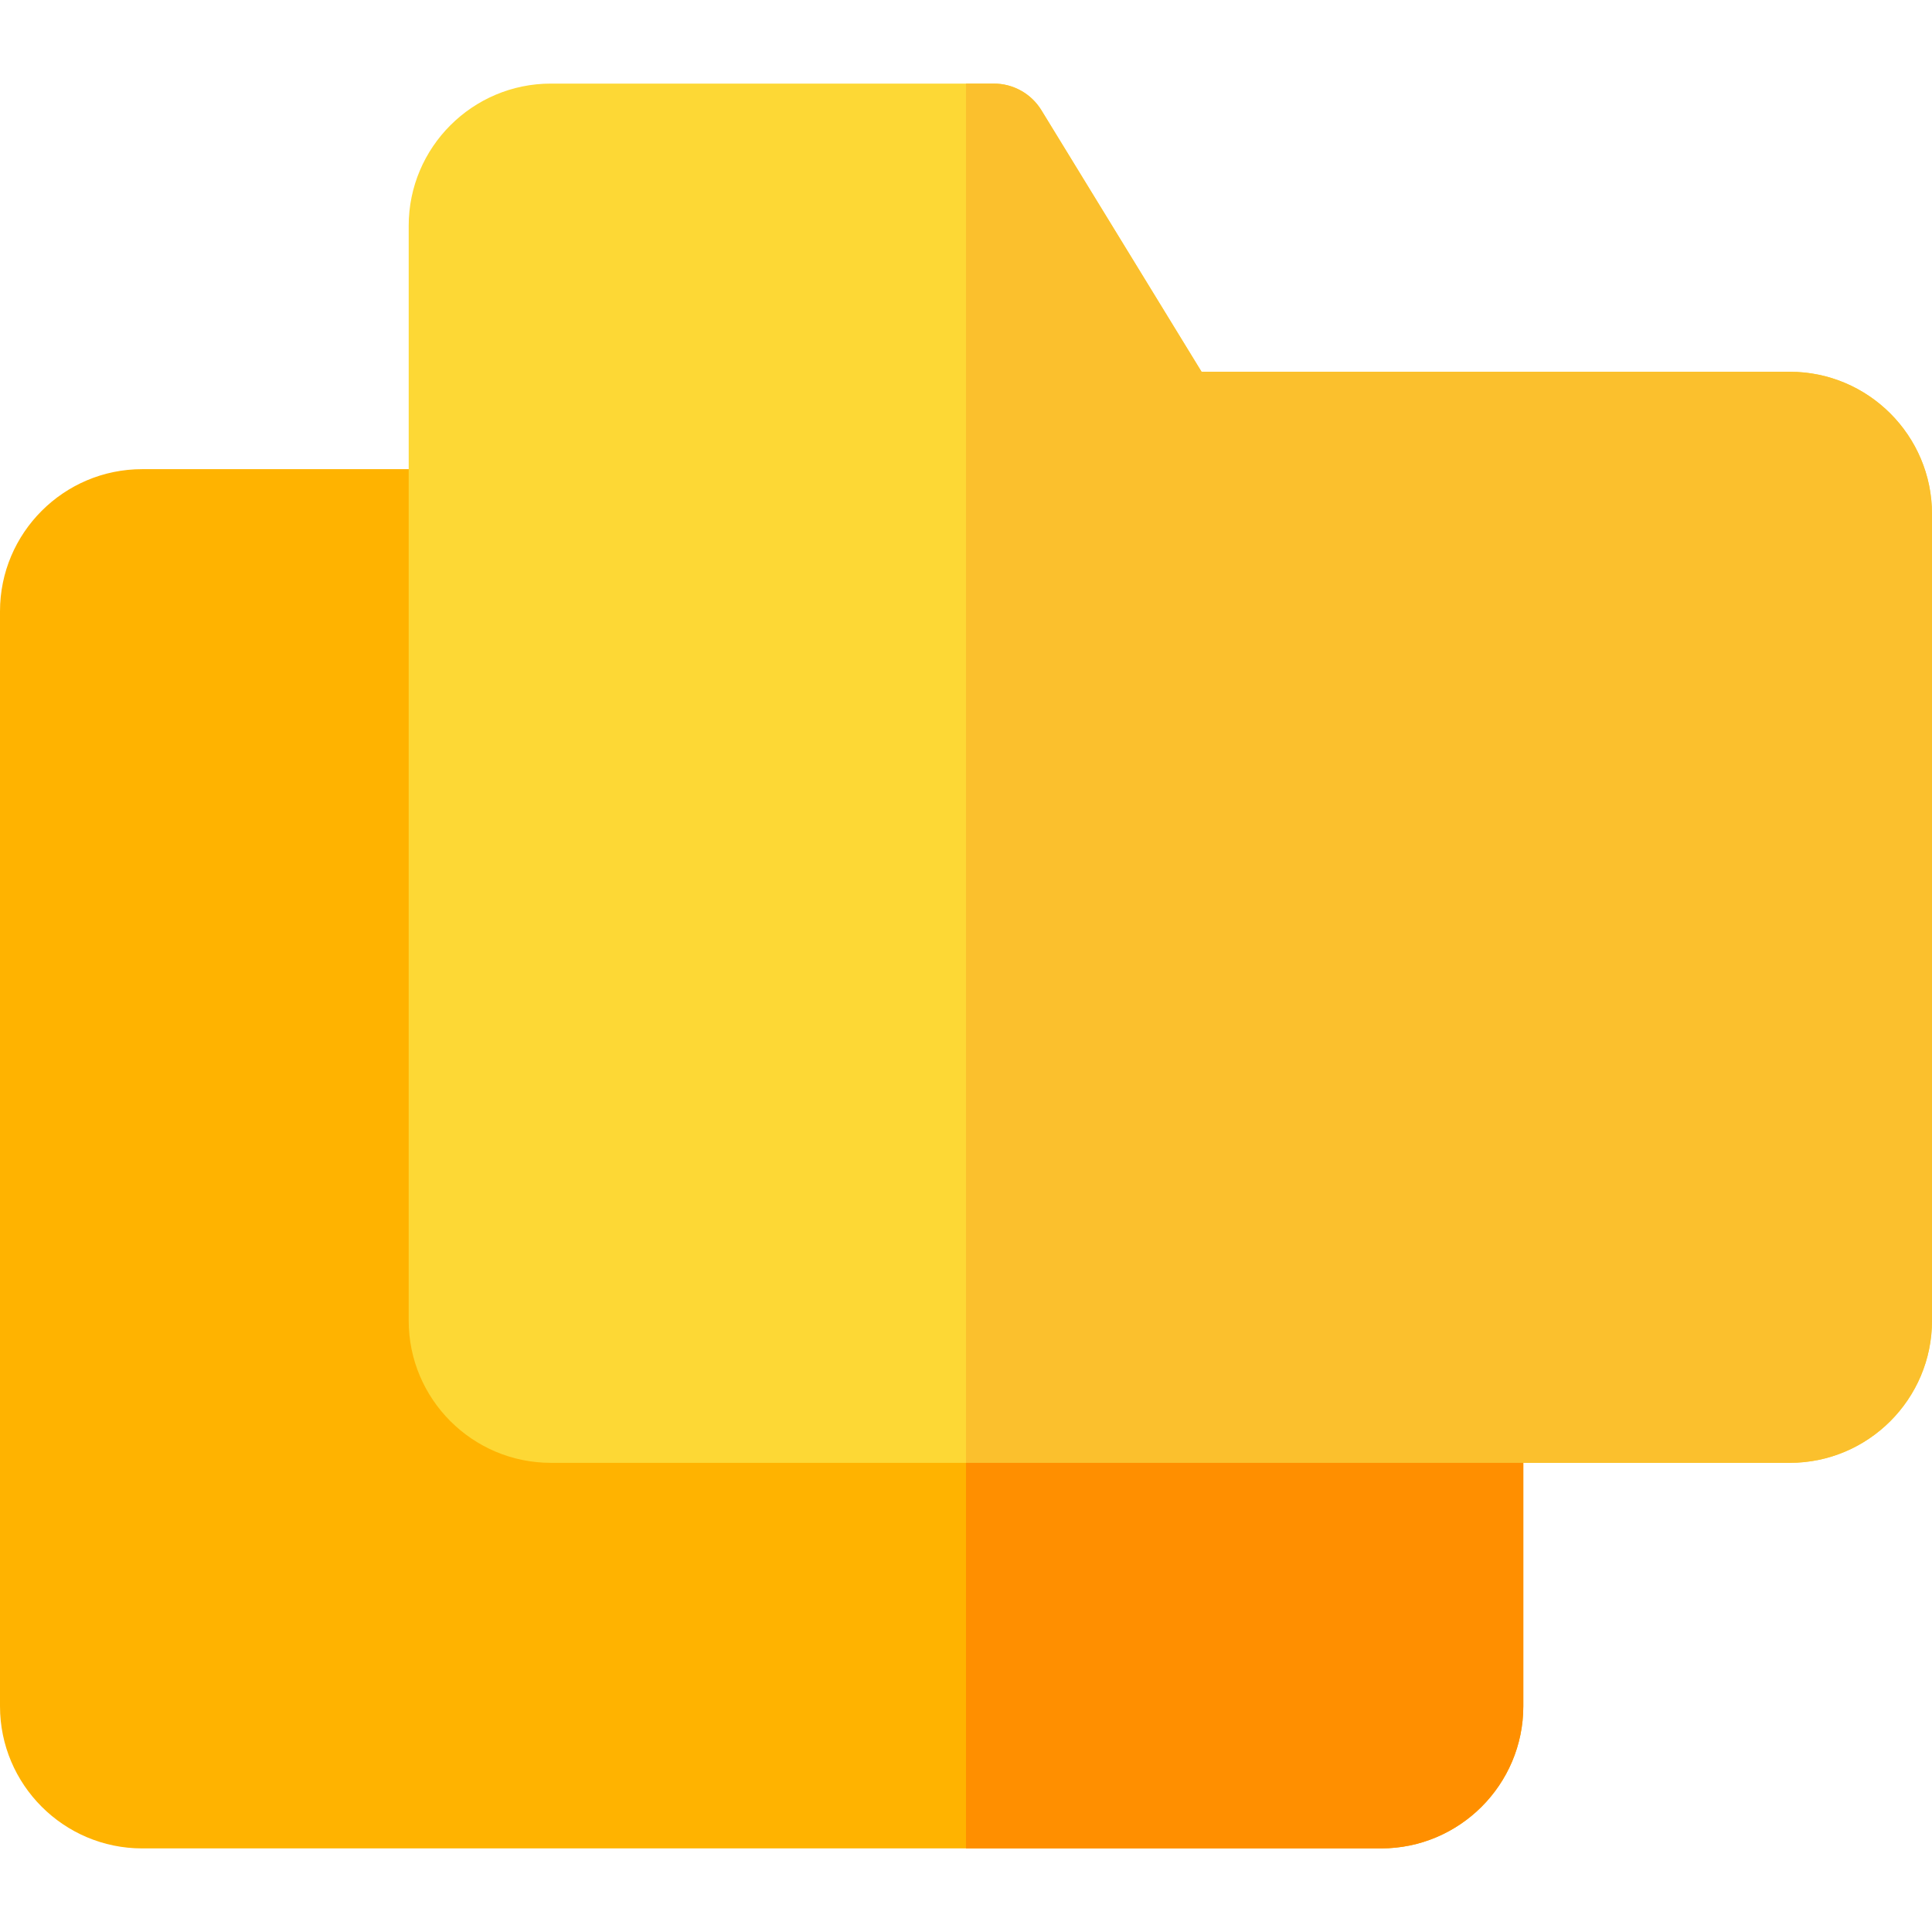
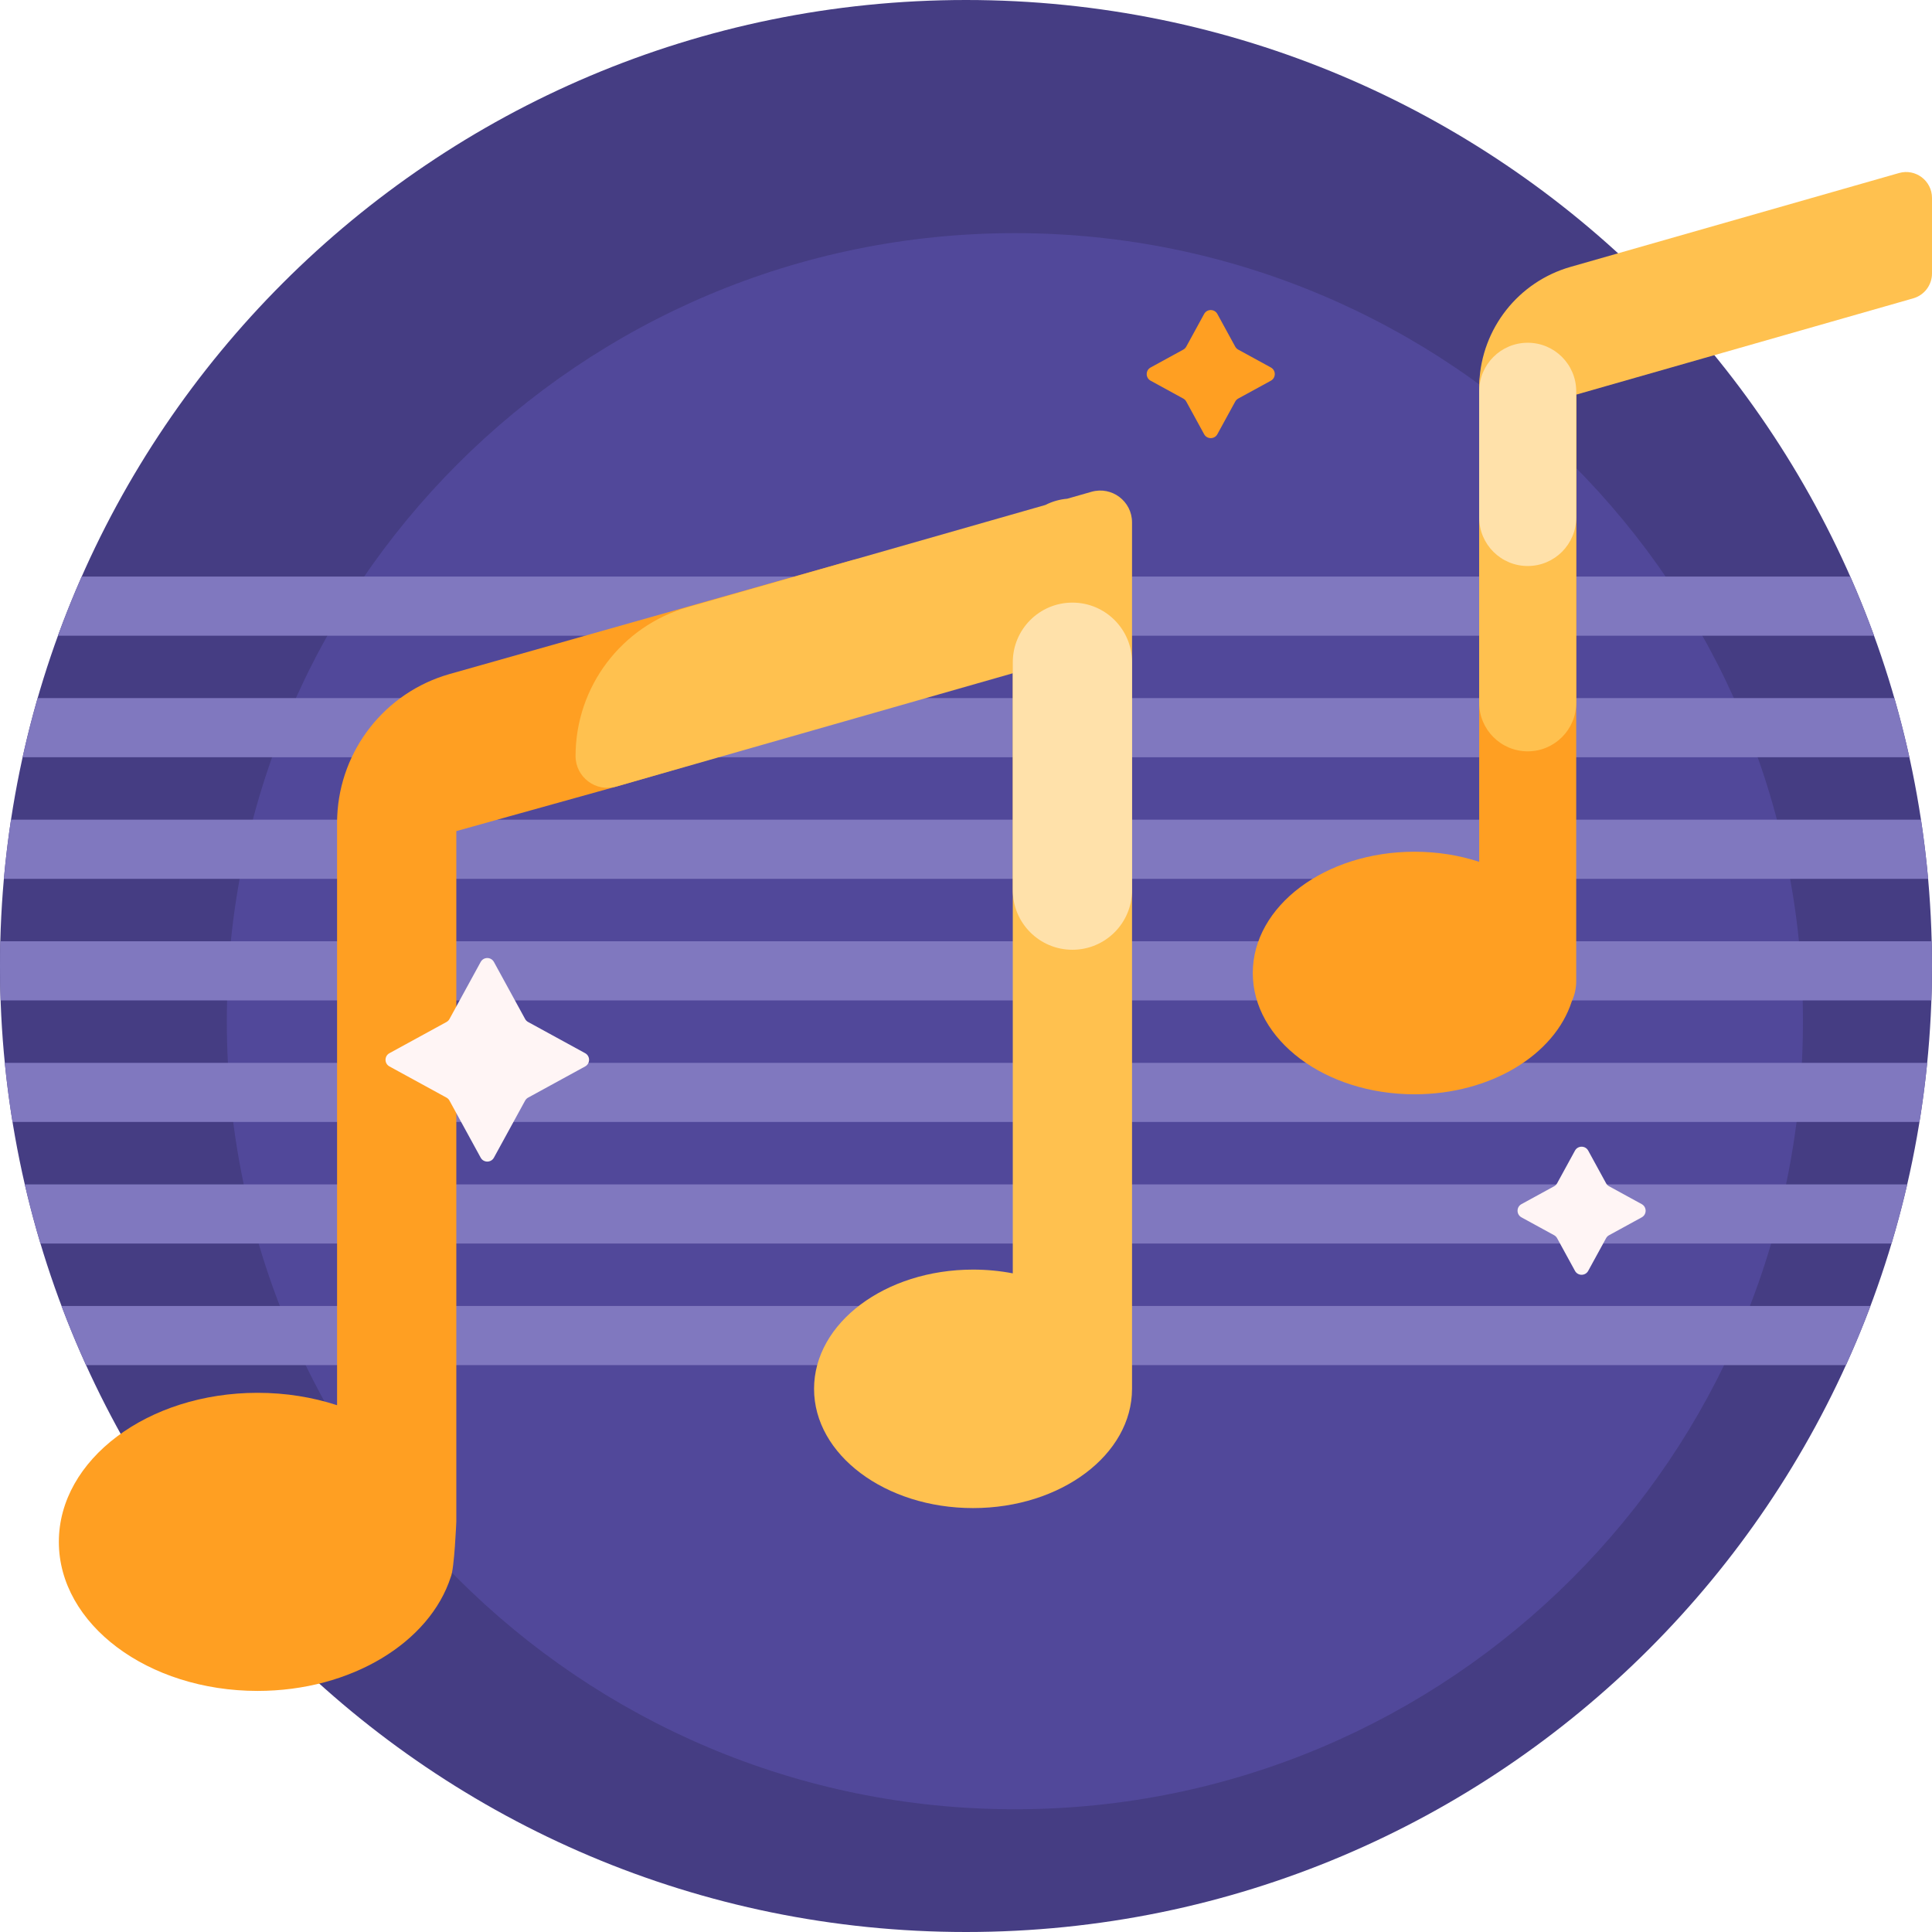
- <svg xmlns="http://www.w3.org/2000/svg" id="Capa_1" enable-background="new 0 0 520 520" height="512" viewBox="0 0 520 520" width="512">
+ <svg xmlns="http://www.w3.org/2000/svg" id="Capa_1" enable-background="new 0 0 512 512" height="512" viewBox="0 0 512 512" width="512">
  <g>
-     <path d="m395 363.725h-246.734c-4.558 0-8.266-3.708-8.266-8.266v-214.184c0-8.284-6.716-15-15-15h-86.734c-21.1 0-38.266 17.166-38.266 38.266v294.693c0 21.1 17.166 38.266 38.266 38.266h333.469c21.1 0 38.266-17.166 38.266-38.266v-80.51c-.001-8.284-6.717-14.999-15.001-14.999z" fill="#ffb300" />
-     <path d="m481.734 100.063h-158.331l-43.111-70.397c-2.727-4.452-7.571-7.166-12.792-7.166h-119.235c-21.099 0-38.265 17.166-38.265 38.266v294.693c0 21.1 17.166 38.266 38.265 38.266h333.469c21.1 0 38.266-17.166 38.266-38.266v-217.13c0-21.1-17.166-38.266-38.266-38.266z" fill="#fdd835" />
-     <path d="m395 363.725h-135v133.775h111.734c21.1 0 38.266-17.166 38.266-38.266v-80.51c0-8.284-6.716-14.999-15-14.999z" fill="#ff8f00" />
-     <path d="m481.734 100.063h-158.331l-43.111-70.397c-2.727-4.452-7.571-7.166-12.792-7.166h-7.5v371.225h221.734c21.1 0 38.266-17.166 38.266-38.266v-217.13c0-21.1-17.166-38.266-38.266-38.266z" fill="#fbc02d" />
+     <path d="m512 256c0 141.385-114.615 256-256 256s-256-114.615-256-256 114.615-256 256-256 256 114.615 256 256z" fill="#453d83" />
+     <path d="m477.801 270.629c0 115.342-93.503 208.844-208.844 208.844s-208.845-93.503-208.845-208.844 93.503-208.845 208.844-208.845 208.845 93.503 208.845 208.845z" fill="#51489a" />
+     <path d="m1.27 281.662h509.46c-.525 5.273-1.209 10.499-2.049 15.673h-505.361c-.84-5.174-1.525-10.4-2.05-15.673zm21.534 80.109h466.393c2.333-5.136 4.502-10.363 6.499-15.673h-479.391c1.997 5.31 4.165 10.537 6.499 15.673zm-12.08-32.218h490.552c1.544-5.158 2.931-10.384 4.154-15.673h-498.86c1.223 5.289 2.61 10.515 4.154 15.673zm501.194-80.109h-511.836c-.054 2.179-.082 4.364-.082 6.556 0 3.052.054 6.091.159 9.118h511.681c.106-3.027.159-6.066.159-9.118.001-2.192-.027-4.377-.081-6.556zm-21.575-96.653h-468.686c-2.266 5.138-4.368 10.365-6.3 15.673h481.286c-1.932-5.308-4.033-10.535-6.3-15.673zm11.686 32.218h-492.058c-1.486 5.16-2.814 10.386-3.979 15.673h500.015c-1.164-5.287-2.492-10.514-3.978-15.673zm7.053 32.218h-506.164c-.787 5.175-1.418 10.401-1.89 15.673h509.943c-.471-5.272-1.102-10.498-1.889-15.673z" fill="#8078bf" />
+     <path d="m236.799 156.182v24.606c0 3.763-2.494 7.069-6.112 8.103l-66.588 19.333-43.169 12.027v182.999s-.524 12.619-1.462 14.639c-5.566 17.338-26.38 30.222-51.206 30.222-29.087 0-52.667-17.685-52.667-39.501 0-21.815 23.58-39.5 52.667-39.5 7.49 0 14.616 1.173 21.067 3.287v-154.969c0-.377.014-.752.04-1.123.766-17.574 12.689-32.798 29.731-37.667l106.7-30.178c5.384-1.538 10.999 2.123 10.999 7.722zm168.058-66.753c-7.101 0-12.857 5.756-12.857 12.857v126.104c-5.25-1.72-11.048-2.675-17.143-2.675-23.669 0-42.857 14.391-42.857 32.143 0 17.751 19.188 32.142 42.857 32.142 20.201 0 37.136-10.482 41.667-24.59.764-1.645 1.191-3.478 1.191-5.41v-157.714c-.001-7.101-5.757-12.857-12.858-12.857z" fill="#ff9f22" />
+     <path d="m300 138.432v229.625c0 17.453-18.864 31.601-42.134 31.601s-42.134-14.148-42.134-31.601 18.864-31.601 42.134-31.601c3.637 0 7.167.346 10.533.996v-159.029l-105.126 30.036c-5.383 1.538-10.742-2.504-10.742-8.103 0-18.327 12.149-34.434 29.771-39.468l94.729-27.065c1.767-.901 3.727-1.48 5.801-1.658l6.426-1.836c5.383-1.537 10.742 2.505 10.742 8.103zm203.259-92.577-87.034 24.867c-13.867 3.962-23.57 16.351-24.193 30.65-.021.302-.032.606-.032.914v83.968c0 7.101 5.756 12.857 12.857 12.857 7.101 0 12.857-5.756 12.857-12.857v-81.672l89.312-25.518c2.944-.841 4.973-3.532 4.973-6.593v-20.023c.001-4.556-4.36-7.845-8.74-6.593z" fill="#ffc14f" />
+     <path d="m284.2 251.698c-8.726 0-15.8-7.074-15.8-15.8v-60.4c0-8.726 7.074-15.8 15.8-15.8 8.726 0 15.8 7.074 15.8 15.8v60.4c0 8.726-7.074 15.8-15.8 15.8zm120.657-101.698c7.101 0 12.857-5.756 12.857-12.857v-33.454c0-7.101-5.756-12.857-12.857-12.857-7.101 0-12.857 5.756-12.857 12.857v33.454c0 7.101 5.756 12.857 12.857 12.857z" fill="#ffe1aa" />
+     <path d="m322.615 83.208 4.731 8.65c.184.336.459.611.795.795l8.65 4.731c1.387.759 1.387 2.751 0 3.509l-8.65 4.731c-.336.184-.612.459-.795.795l-4.731 8.65c-.759 1.387-2.751 1.387-3.509 0l-4.731-8.65c-.184-.336-.459-.611-.795-.795l-8.65-4.731c-1.387-.759-1.387-2.751 0-3.509l8.65-4.731c.336-.184.611-.459.795-.795l4.731-8.65c.758-1.387 2.751-1.387 3.509 0z" fill="#ff9f22" />
+     <path d="m420.894 304.929 4.731 8.65c.184.336.459.612.795.795l8.65 4.731c1.387.759 1.387 2.751 0 3.509l-8.65 4.731c-.336.184-.612.459-.795.795l-4.731 8.65c-.759 1.387-2.751 1.387-3.509 0l-4.731-8.65c-.184-.336-.459-.611-.795-.795l-8.65-4.731c-1.387-.759-1.387-2.751 0-3.509l8.65-4.731c.336-.184.611-.459.795-.795l4.731-8.65c.758-1.387 2.751-1.387 3.509 0zm-302.571-34.09-15.115 8.267c-1.387.759-1.387 2.751 0 3.509l15.115 8.267c.336.184.611.459.795.795l8.267 15.115c.759 1.387 2.751 1.387 3.509 0l8.267-15.115c.184-.336.459-.612.795-.795l15.115-8.267c1.387-.759 1.387-2.751 0-3.509l-15.115-8.267c-.336-.184-.611-.459-.795-.795l-8.267-15.115c-.759-1.387-2.751-1.387-3.509 0l-8.267 15.115c-.183.336-.459.612-.795.795z" fill="#fff5f5" />
  </g>
</svg>
